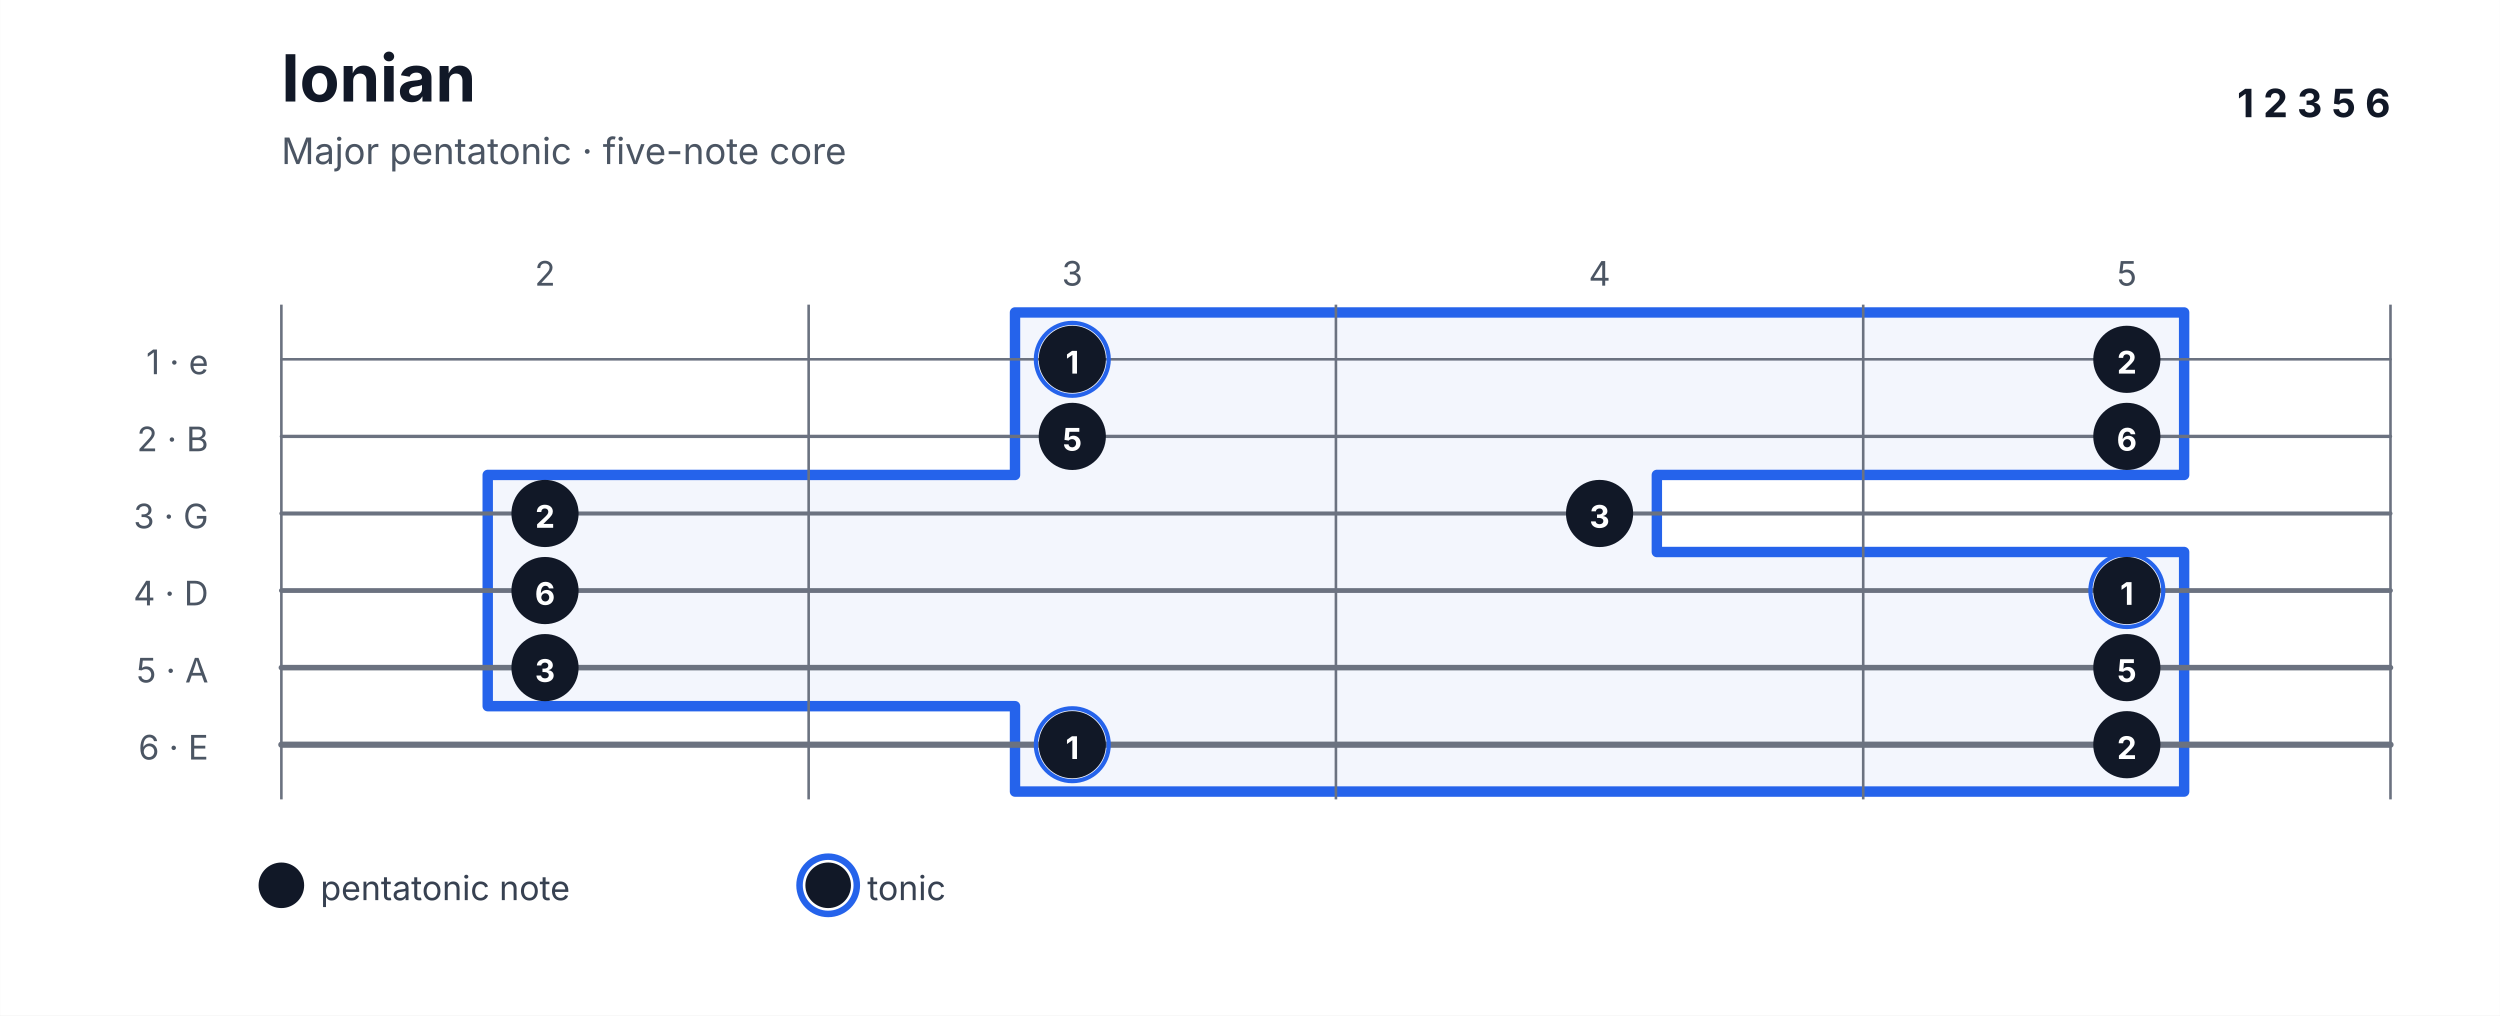
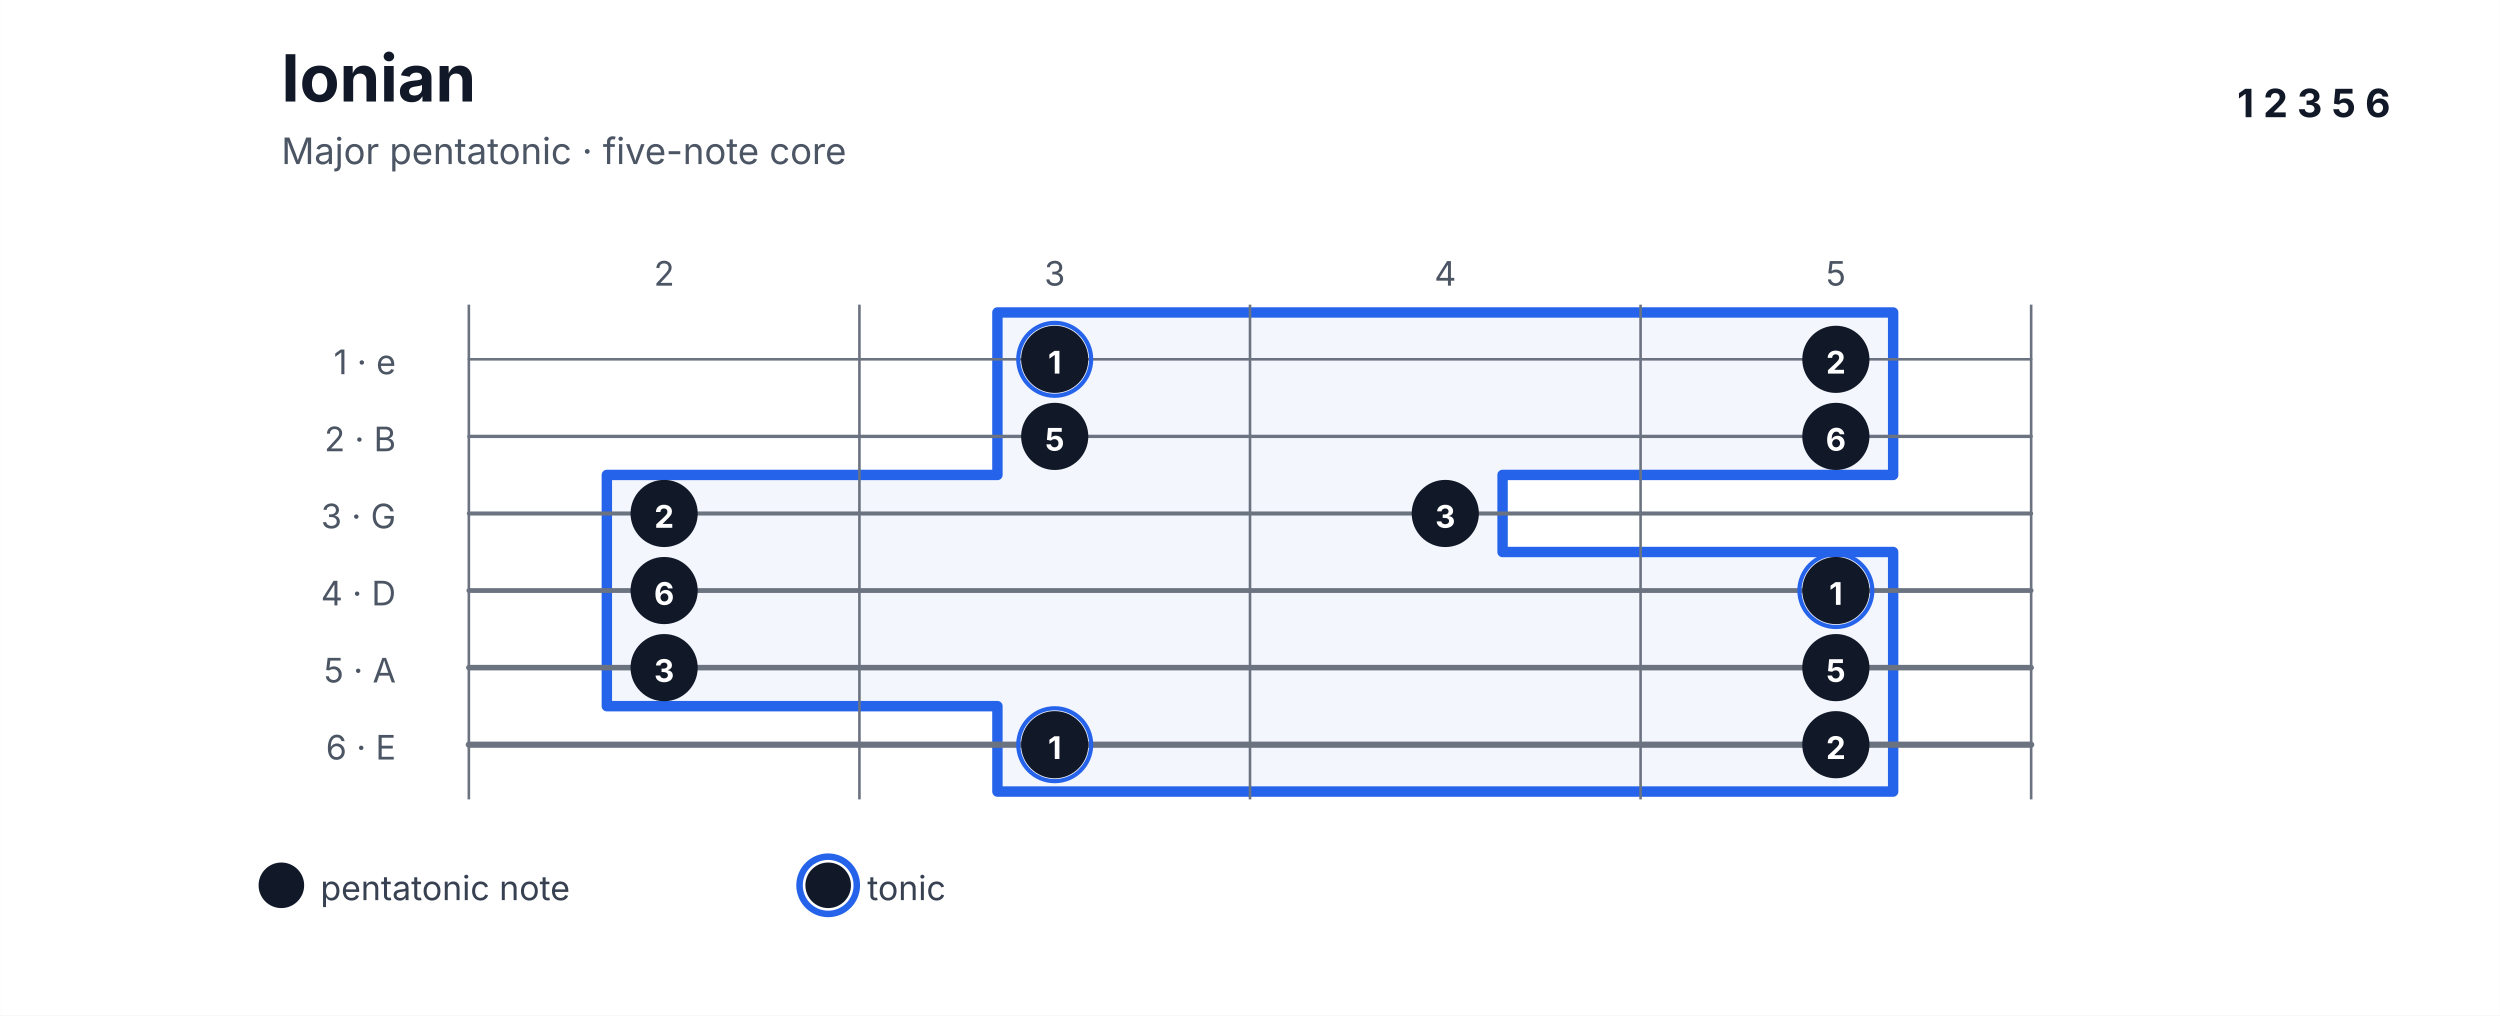
- <svg xmlns="http://www.w3.org/2000/svg" width="10in" height="4.062in" viewBox="0 0 960 390" role="img" aria-labelledby="g-ionian-pentatonic-title g-ionian-pentatonic-desc" data-mode-id="g-ionian" data-view="pentatonic" data-overlay="none">
+ <svg xmlns="http://www.w3.org/2000/svg" width="10in" height="4.062in" viewBox="0 0 960 390" role="img" aria-labelledby="g-ionian-pentatonic-title g-ionian-pentatonic-desc" data-mode-id="g-ionian" data-view="pentatonic" data-overlay="none" data-fret-spacing="compact">
  <style>
        svg{background:#fff;color:#111827;font-family:Inter,Segoe UI,Arial,sans-serif;text-rendering:geometricPrecision}
        text{fill:#111827}
        .diagram-title{font-size:25px;font-weight:700}.subtitle{font-size:14px;fill:#4b5563}.formula{font-size:15px;font-weight:650;text-anchor:end}
        .fret,.string{stroke:#6b7280;vector-effect:non-scaling-stroke}.fret{stroke-width:1px}.string{stroke-linecap:round}
        .fret-label,.string-label{font-size:13px;fill:#4b5563;text-anchor:middle;dominant-baseline:middle}
        .string-label{text-anchor:end}.position-outline{fill-opacity:.055;stroke-width:4;stroke-linejoin:round;vector-effect:non-scaling-stroke}
        .marker-disc{stroke:#111827;stroke-width:1.8;vector-effect:non-scaling-stroke}.core .marker-disc,.equal .marker-disc{fill:#111827}.optional .marker-disc{fill:#fff}
        .marker-label{font-size:12px;font-weight:700;text-anchor:middle;dominant-baseline:middle;pointer-events:none}.core .marker-label,.equal .marker-label{fill:#fff}.optional .marker-label{fill:#111827}
        .overlay-highlight .marker-disc{stroke:#b45309;stroke-width:4}
        .tonic-ring{fill:none;stroke-width:1.6;vector-effect:non-scaling-stroke}
        .legend-core,.legend-equal{fill:#111827;stroke:#111827;stroke-width:1.5}.legend-optional{fill:#fff;stroke:#111827;stroke-width:1.8}.legend-tonic{fill:none;stroke-width:2.5}.legend-overlay{fill:#111827;stroke:#b45309;stroke-width:4}
        .legend-text{font-size:13px;fill:#374151;dominant-baseline:middle}.overlay-caption{font-size:13px;font-weight:650;fill:#92400e}
      </style>
  <rect width="960" height="390" fill="#fff" />
  <text class="diagram-title" x="108" y="39">Ionian</text>
  <text class="subtitle" x="108" y="63">Major pentatonic · five-note core</text>
  <text class="formula" x="918" y="45">1  2  3  5  6</text>
-   <path class="position-outline" style="fill:#2563eb;stroke:#2563eb" d="M 389.75 120 L 838.75 120 L 838.75 152.8 L 838.75 152.8 L 838.75 182.4 L 636.25 182.4 L 636.25 212 L 838.75 212 L 838.75 241.6 L 838.75 241.6 L 838.75 271.2 L 838.75 271.2 L 838.75 304 L 389.75 304 L 389.75 271.2 L 187.25 271.2 L 187.25 241.6 L 187.25 241.6 L 187.25 212 L 187.25 212 L 187.25 182.4 L 389.75 182.4 L 389.75 152.8 L 389.75 152.8 Z" />
-   <line class="fret" x1="108" y1="117" x2="108" y2="307" />
-   <line class="fret" x1="310.5" y1="117" x2="310.5" y2="307" />
-   <line class="fret" x1="513" y1="117" x2="513" y2="307" />
-   <line class="fret" x1="715.5" y1="117" x2="715.5" y2="307" />
-   <line class="fret" x1="918" y1="117" x2="918" y2="307" />
-   <line class="string" style="stroke-width:1.00px" x1="108" y1="138" x2="918" y2="138" />
-   <text class="string-label" x="80" y="139">1 · e</text>
-   <line class="string" style="stroke-width:1.28px" x1="108" y1="167.6" x2="918" y2="167.6" />
-   <text class="string-label" x="80" y="168.6">2 · B</text>
-   <line class="string" style="stroke-width:1.56px" x1="108" y1="197.2" x2="918" y2="197.2" />
-   <text class="string-label" x="80" y="198.2">3 · G</text>
-   <line class="string" style="stroke-width:1.84px" x1="108" y1="226.8" x2="918" y2="226.8" />
-   <text class="string-label" x="80" y="227.8">4 · D</text>
-   <line class="string" style="stroke-width:2.12px" x1="108" y1="256.4" x2="918" y2="256.4" />
-   <text class="string-label" x="80" y="257.4">5 · A</text>
-   <line class="string" style="stroke-width:2.40px" x1="108" y1="286" x2="918" y2="286" />
-   <text class="string-label" x="80" y="287">6 · E</text>
-   <text class="fret-label" x="209.25" y="105">2</text>
-   <text class="fret-label" x="411.75" y="105">3</text>
-   <text class="fret-label" x="614.25" y="105">4</text>
-   <text class="fret-label" x="816.75" y="105">5</text>
-   <g class="marker core tonic" transform="translate(411.75 138)">
+   <path class="position-outline" style="fill:#2563eb;stroke:#2563eb" d="M 383 120 L 727 120 L 727 152.8 L 727 152.8 L 727 182.4 L 577 182.4 L 577 212 L 727 212 L 727 241.6 L 727 241.6 L 727 271.2 L 727 271.2 L 727 304 L 383 304 L 383 271.2 L 233 271.2 L 233 241.6 L 233 241.6 L 233 212 L 233 212 L 233 182.4 L 383 182.4 L 383 152.8 L 383 152.8 Z" />
+   <line class="fret" x1="180" y1="117" x2="180" y2="307" />
+   <line class="fret" x1="330" y1="117" x2="330" y2="307" />
+   <line class="fret" x1="480" y1="117" x2="480" y2="307" />
+   <line class="fret" x1="630" y1="117" x2="630" y2="307" />
+   <line class="fret" x1="780" y1="117" x2="780" y2="307" />
+   <line class="string" style="stroke-width:1.00px" x1="180" y1="138" x2="780" y2="138" />
+   <text class="string-label" x="152" y="139">1 · e</text>
+   <line class="string" style="stroke-width:1.28px" x1="180" y1="167.6" x2="780" y2="167.6" />
+   <text class="string-label" x="152" y="168.6">2 · B</text>
+   <line class="string" style="stroke-width:1.56px" x1="180" y1="197.2" x2="780" y2="197.2" />
+   <text class="string-label" x="152" y="198.2">3 · G</text>
+   <line class="string" style="stroke-width:1.84px" x1="180" y1="226.8" x2="780" y2="226.8" />
+   <text class="string-label" x="152" y="227.8">4 · D</text>
+   <line class="string" style="stroke-width:2.12px" x1="180" y1="256.4" x2="780" y2="256.4" />
+   <text class="string-label" x="152" y="257.4">5 · A</text>
+   <line class="string" style="stroke-width:2.40px" x1="180" y1="286" x2="780" y2="286" />
+   <text class="string-label" x="152" y="287">6 · E</text>
+   <text class="fret-label" x="255" y="105">2</text>
+   <text class="fret-label" x="405" y="105">3</text>
+   <text class="fret-label" x="555" y="105">4</text>
+   <text class="fret-label" x="705" y="105">5</text>
+   <g class="marker core tonic" transform="translate(405 138)">
    <circle class="tonic-ring" style="stroke:#2563eb" r="14" />
    <circle class="marker-disc" r="12" />
    <text class="marker-label" x="0" y="1">1</text>
  </g>
-   <g class="marker core" transform="translate(816.75 138)">
+   <g class="marker core" transform="translate(705 138)">
    <circle class="marker-disc" r="12" />
    <text class="marker-label" x="0" y="1">2</text>
  </g>
-   <g class="marker core" transform="translate(411.75 167.6)">
+   <g class="marker core" transform="translate(405 167.6)">
    <circle class="marker-disc" r="12" />
    <text class="marker-label" x="0" y="1">5</text>
  </g>
-   <g class="marker core" transform="translate(816.75 167.6)">
+   <g class="marker core" transform="translate(705 167.6)">
    <circle class="marker-disc" r="12" />
    <text class="marker-label" x="0" y="1">6</text>
  </g>
-   <g class="marker core" transform="translate(209.25 197.2)">
+   <g class="marker core" transform="translate(255 197.2)">
    <circle class="marker-disc" r="12" />
    <text class="marker-label" x="0" y="1">2</text>
  </g>
-   <g class="marker core" transform="translate(614.25 197.2)">
+   <g class="marker core" transform="translate(555 197.2)">
    <circle class="marker-disc" r="12" />
    <text class="marker-label" x="0" y="1">3</text>
  </g>
-   <g class="marker core" transform="translate(209.25 226.8)">
+   <g class="marker core" transform="translate(255 226.8)">
    <circle class="marker-disc" r="12" />
    <text class="marker-label" x="0" y="1">6</text>
  </g>
-   <g class="marker core tonic" transform="translate(816.75 226.8)">
+   <g class="marker core tonic" transform="translate(705 226.8)">
    <circle class="tonic-ring" style="stroke:#2563eb" r="14" />
    <circle class="marker-disc" r="12" />
    <text class="marker-label" x="0" y="1">1</text>
  </g>
-   <g class="marker core" transform="translate(209.25 256.4)">
+   <g class="marker core" transform="translate(255 256.4)">
    <circle class="marker-disc" r="12" />
    <text class="marker-label" x="0" y="1">3</text>
  </g>
-   <g class="marker core" transform="translate(816.75 256.4)">
+   <g class="marker core" transform="translate(705 256.4)">
    <circle class="marker-disc" r="12" />
    <text class="marker-label" x="0" y="1">5</text>
  </g>
-   <g class="marker core tonic" transform="translate(411.75 286)">
+   <g class="marker core tonic" transform="translate(405 286)">
    <circle class="tonic-ring" style="stroke:#2563eb" r="14" />
    <circle class="marker-disc" r="12" />
    <text class="marker-label" x="0" y="1">1</text>
  </g>
-   <g class="marker core" transform="translate(816.75 286)">
+   <g class="marker core" transform="translate(705 286)">
    <circle class="marker-disc" r="12" />
    <text class="marker-label" x="0" y="1">2</text>
  </g>
  <g transform="translate(108 340)">
    <g transform="translate(0 0)">
      <circle class="legend-core" cx="0" cy="0" r="8" />
      <text class="legend-text" x="15" y="1">pentatonic note</text>
    </g>
    <g transform="translate(210 0)">
      <circle class="legend-tonic" style="stroke:#2563eb" cx="0" cy="0" r="11" />
      <circle class="legend-core" cx="0" cy="0" r="8" />
      <text class="legend-text" x="15" y="1">tonic</text>
    </g>
  </g>
</svg>
